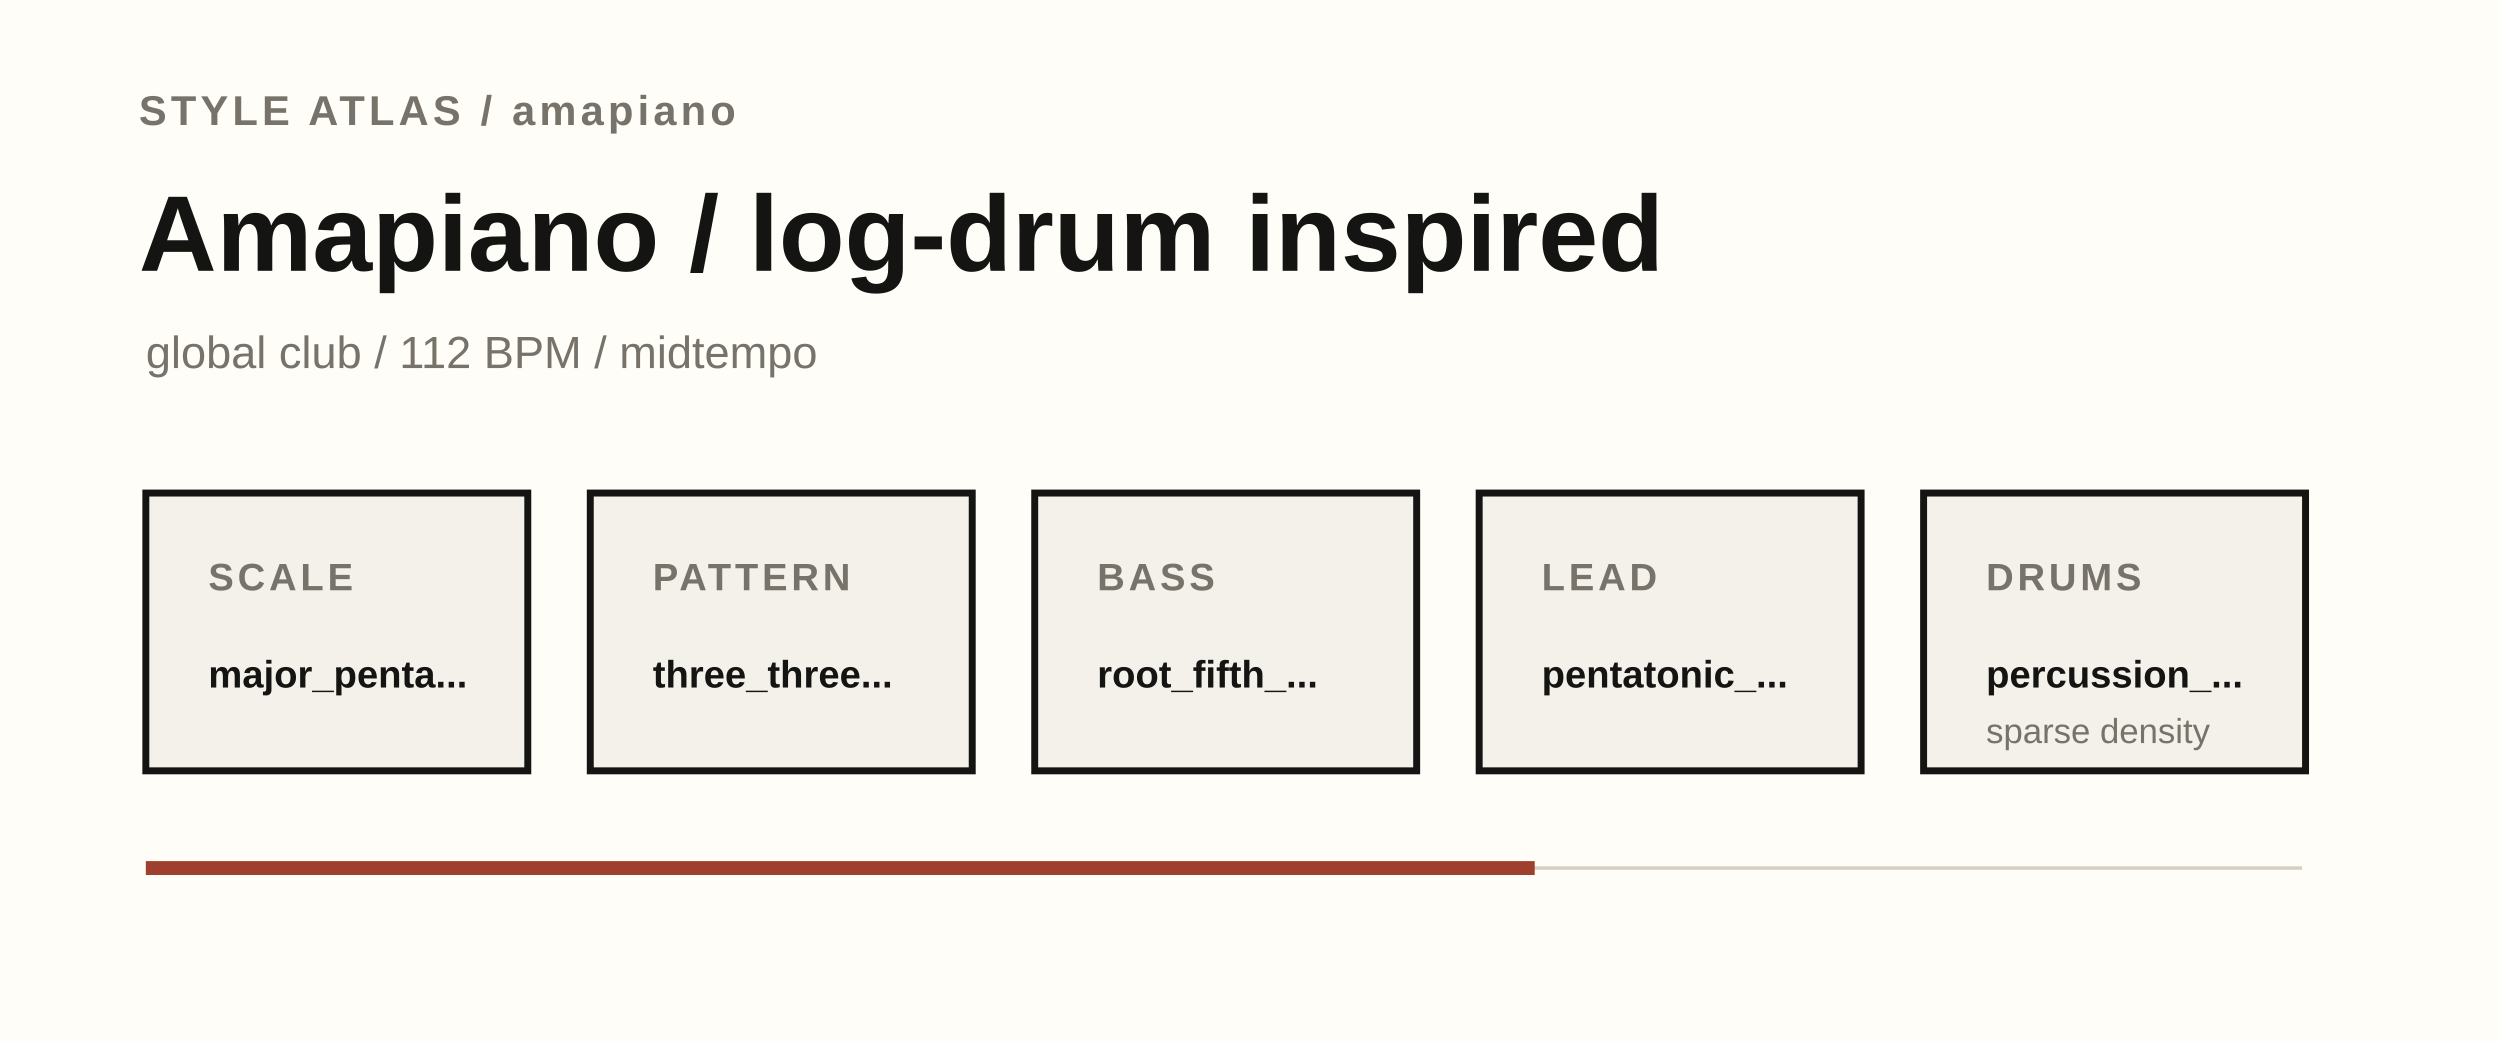
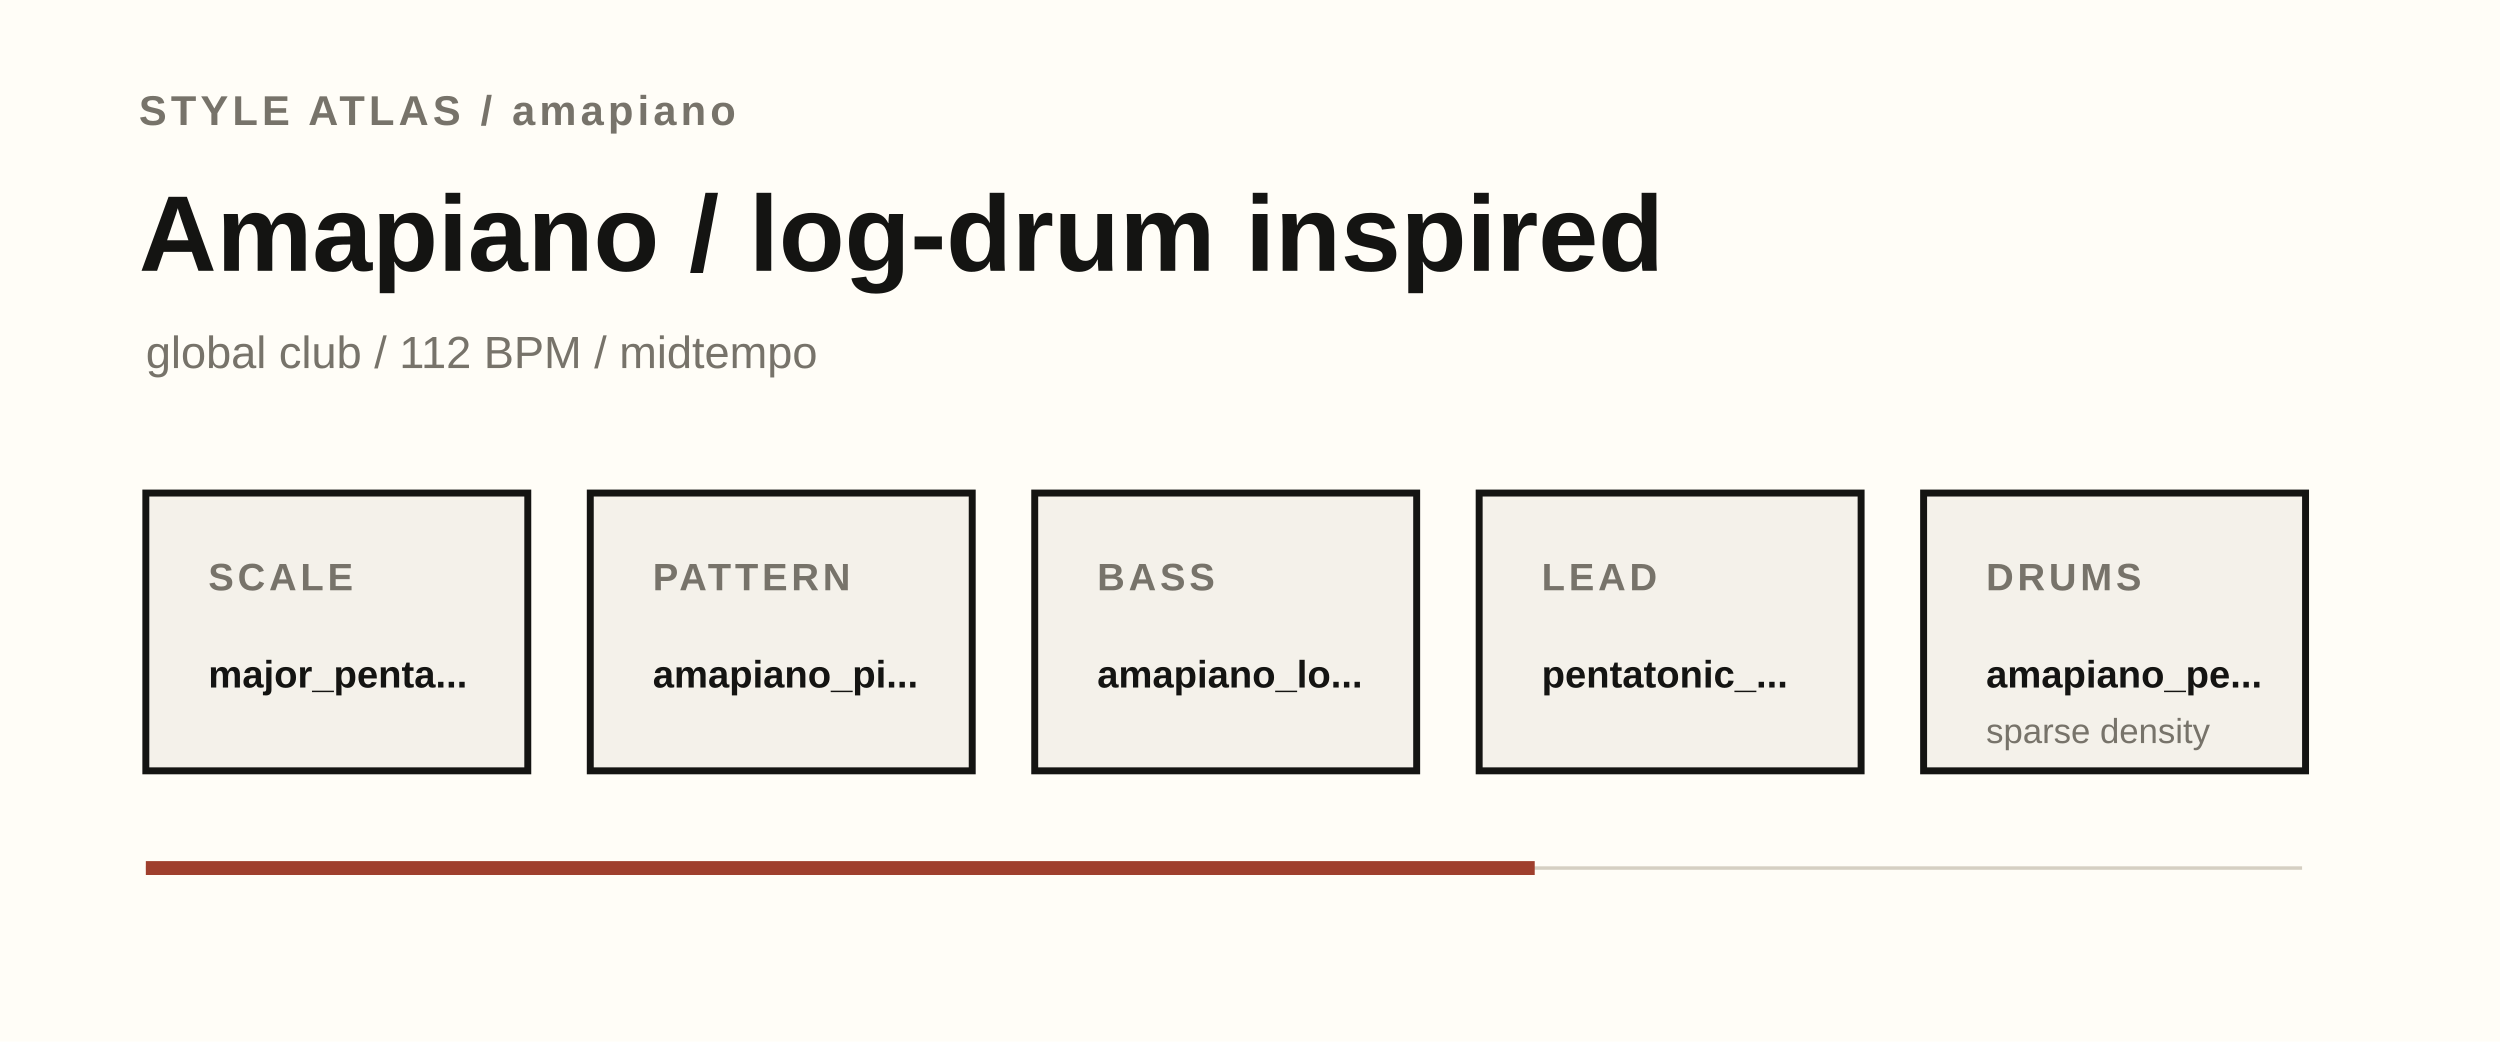
<svg xmlns="http://www.w3.org/2000/svg" viewBox="0 0 720 300" role="img" aria-labelledby="title desc">
  <rect width="720" height="300" fill="#fffdf7" />
  <text x="40" y="36" fill="#77736a" font-family="Avenir Next, Helvetica Neue, Arial, sans-serif" font-size="12" font-weight="700" letter-spacing="1.2">STYLE ATLAS / amapiano</text>
  <text x="40" y="78" fill="#141412" font-family="Avenir Next, Helvetica Neue, Arial, sans-serif" font-size="31" font-weight="600">Amapiano / log-drum inspired</text>
  <text x="42" y="106" fill="#77736a" font-family="Avenir Next, Helvetica Neue, Arial, sans-serif" font-size="13">global club / 112 BPM / midtempo</text>
  <g fill="#f4f1ea" stroke="#141412" stroke-width="2">
    <rect x="42" y="142" width="110" height="80" />
    <rect x="170" y="142" width="110" height="80" />
    <rect x="298" y="142" width="110" height="80" />
    <rect x="426" y="142" width="110" height="80" />
    <rect x="554" y="142" width="110" height="80" />
  </g>
  <g font-family="Avenir Next, Helvetica Neue, Arial, sans-serif">
    <g fill="#77736a" font-size="11" font-weight="700" letter-spacing="1.1">
      <text x="60" y="170">SCALE</text>
      <text x="188" y="170">PATTERN</text>
      <text x="316" y="170">BASS</text>
      <text x="444" y="170">LEAD</text>
      <text x="572" y="170">DRUMS</text>
    </g>
    <g fill="#141412" font-size="11" font-weight="600">
      <text x="60" y="198">major_penta...</text>
-       <text x="188" y="198">three_three...</text>
-       <text x="316" y="198">root_fifth_...</text>
+       <text x="188" y="198">amapiano_pi...</text>
+       <text x="316" y="198">amapiano_lo...</text>
      <text x="444" y="198">pentatonic_...</text>
-       <text x="572" y="198">percussion_...</text>
+       <text x="572" y="198">amapiano_pe...</text>
    </g>
    <text x="572" y="214" fill="#77736a" font-size="10">sparse density</text>
  </g>
  <path d="M42 250h621" stroke="#d5cfc2" stroke-width="1" />
  <path d="M42 250h400" stroke="#9f3f2d" stroke-width="4" />
</svg>
